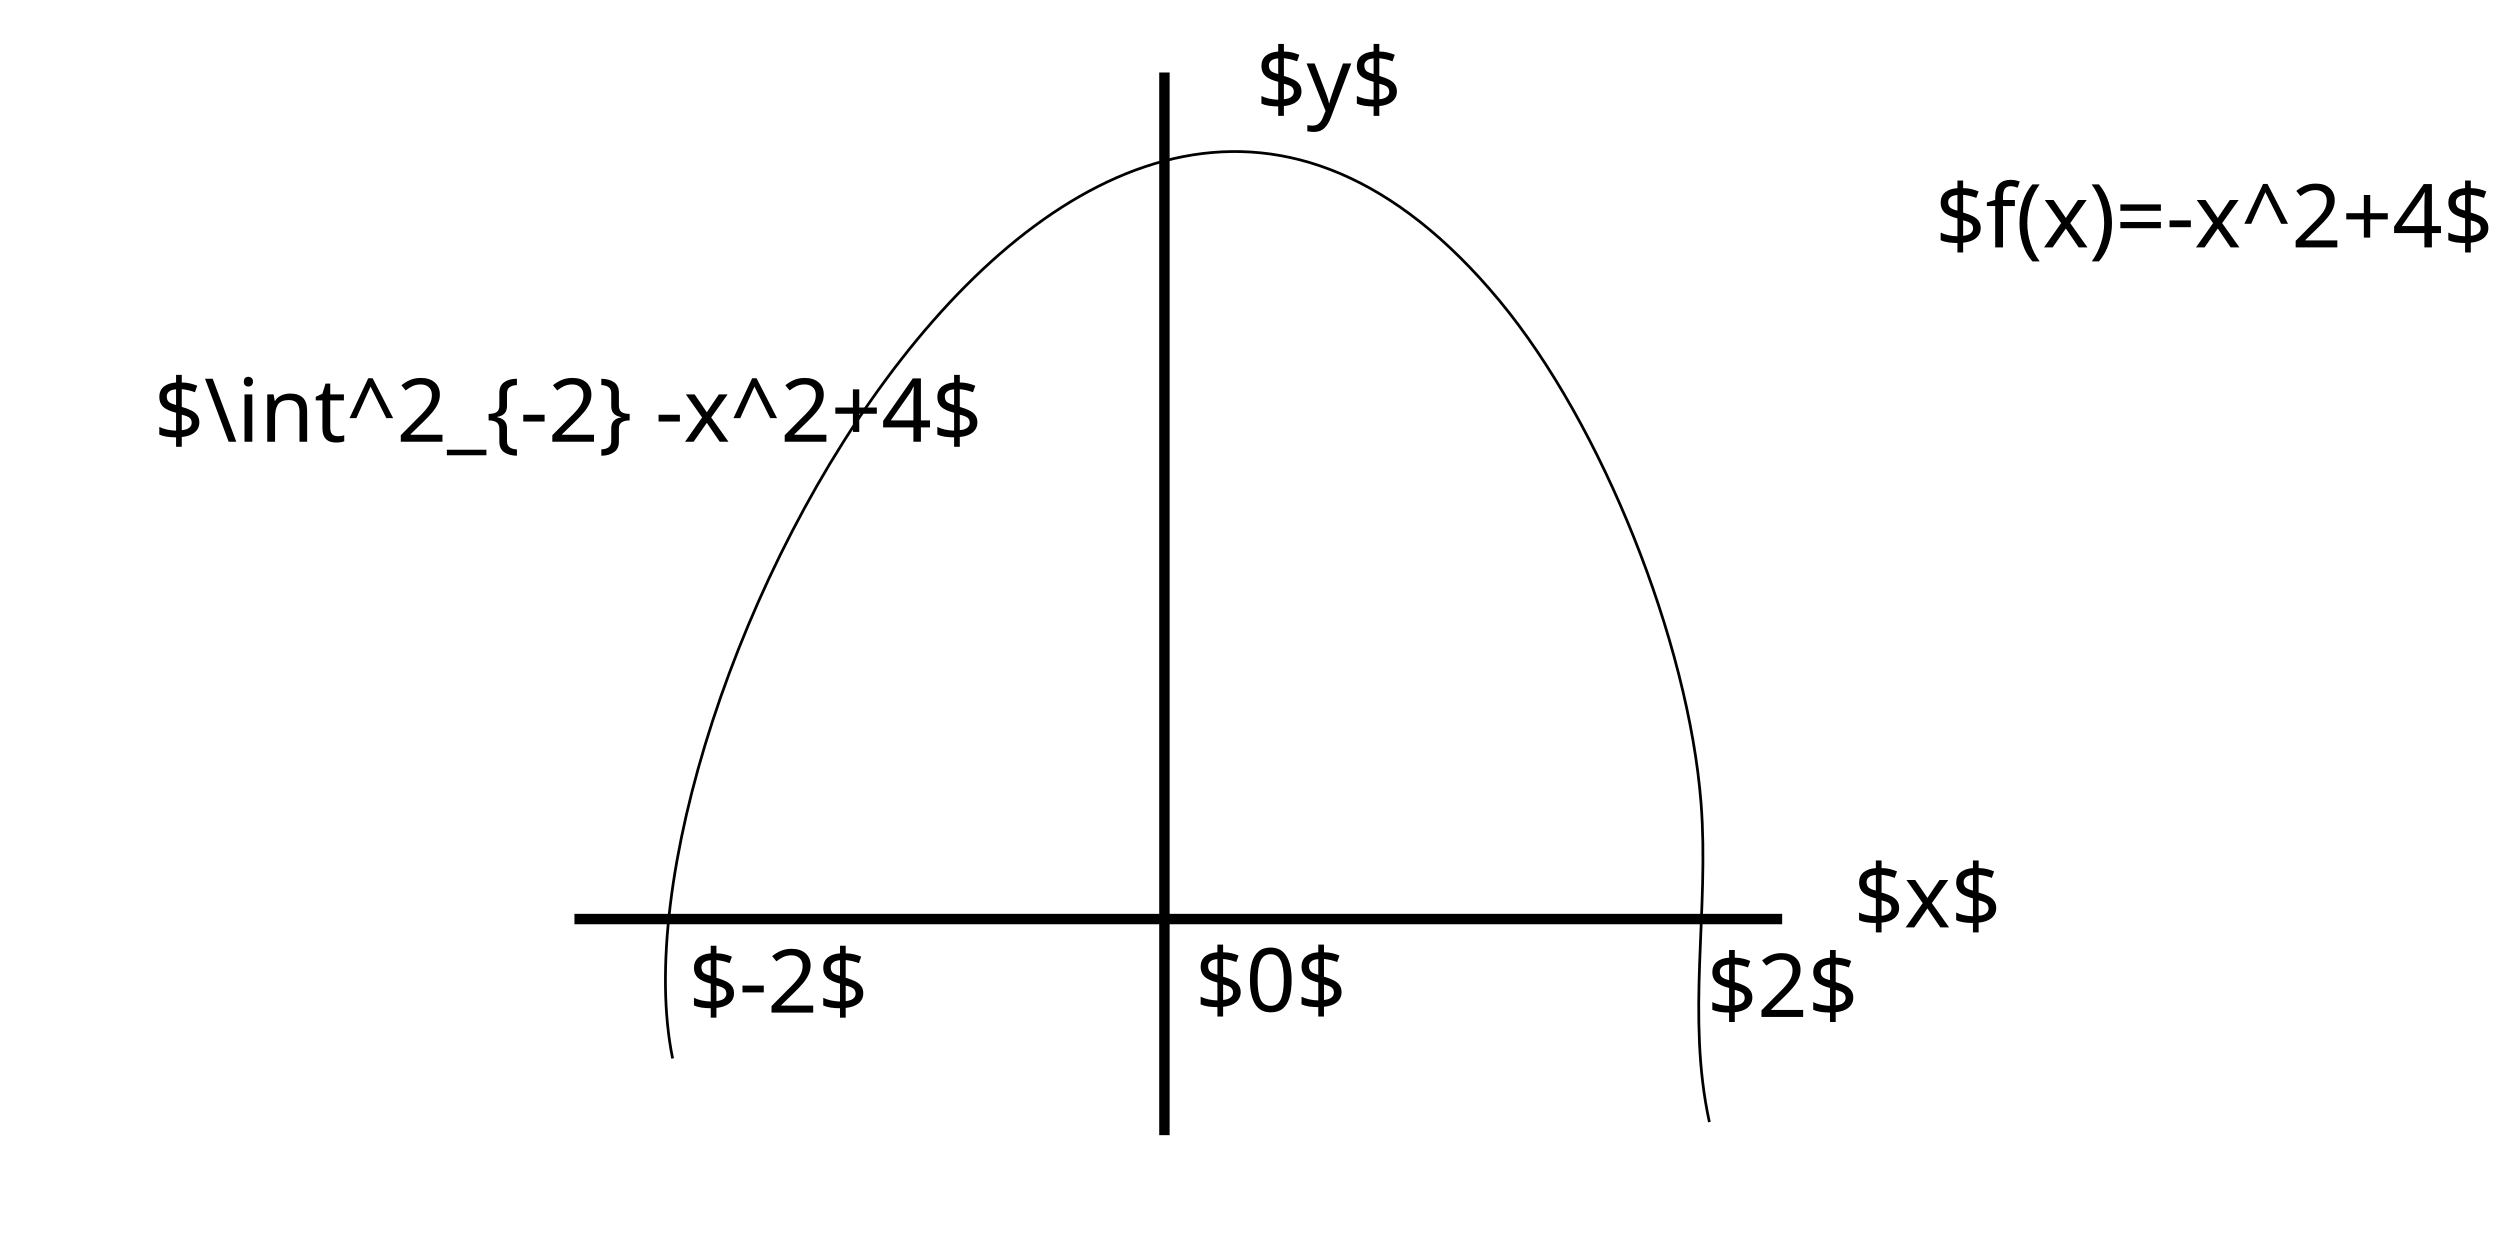
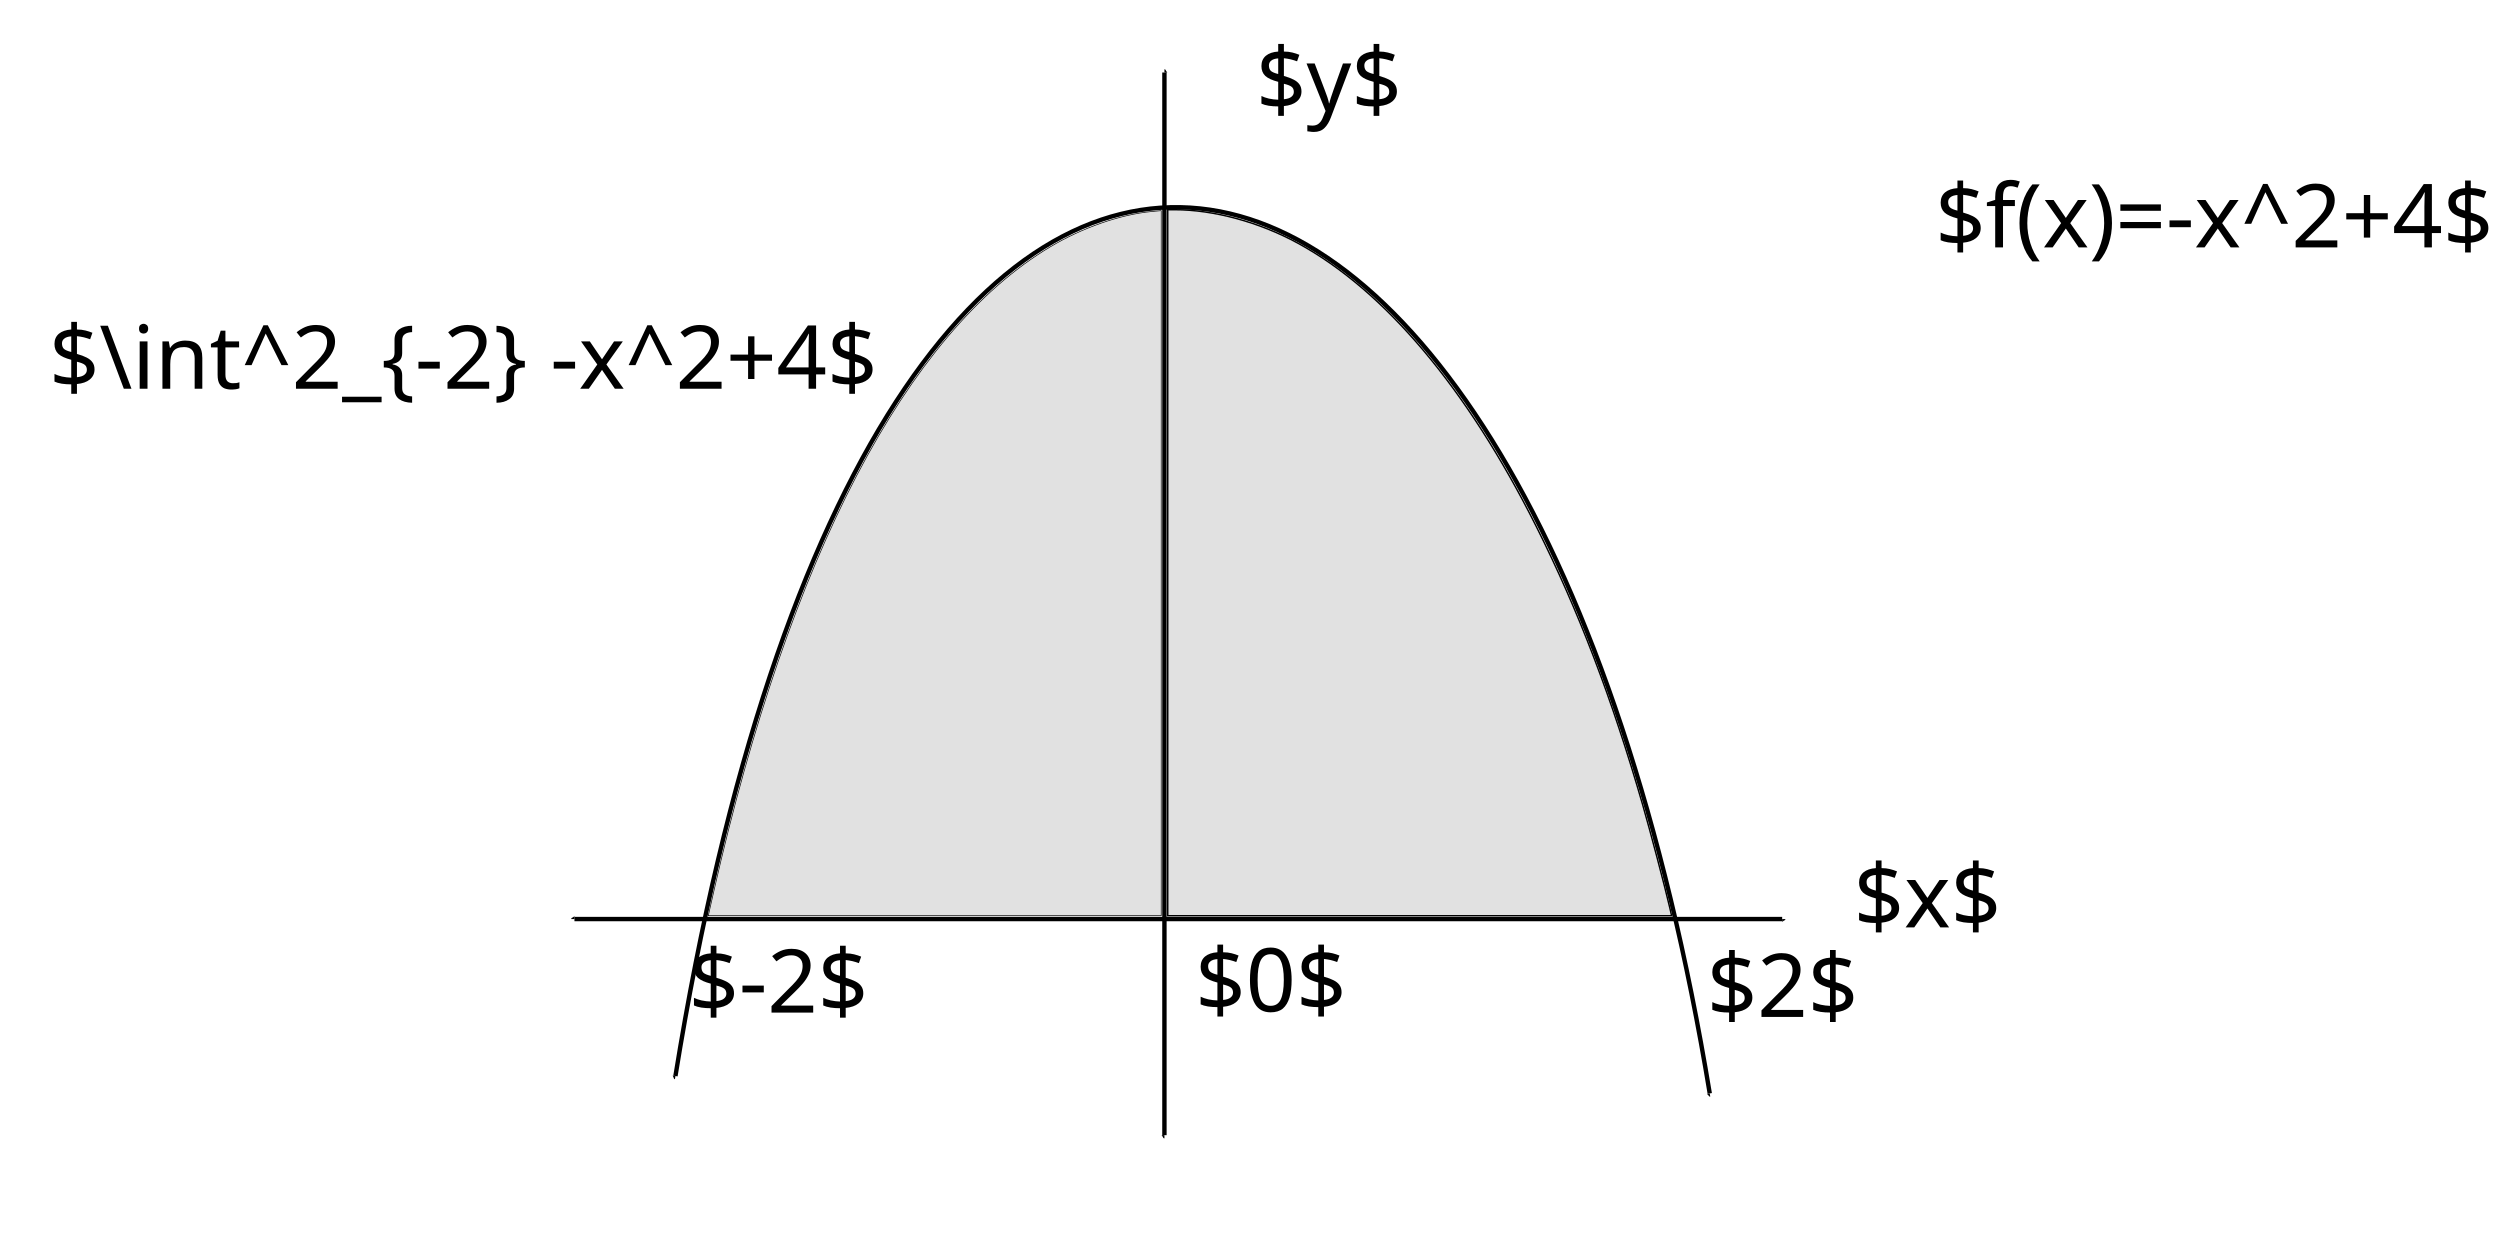
<svg xmlns="http://www.w3.org/2000/svg" width="240mm" height="120mm" viewBox="0 0 240 120" version="1.1" id="svg8">
  <defs id="defs2">
    <rect x="426.137" y="37.063" width="97.958" height="36.242" id="rect468" />
+     <marker id="marker-arrow-1.5923999999999998" orient="auto-start-reverse" refY="0" refX="0" markerHeight="1.69" markerWidth="0.911">
+       <g transform="scale(1.073399)" id="g486">
+         <path d="M -1.554,2.072 C -1.425,1.295 0,0.13 0.389,0 0,-0.13 -1.425,-1.295 -1.554,-2.072" style="fill:none;stroke:#000000;stroke-width:0.6;stroke-linecap:round;stroke-linejoin:round;stroke-miterlimit:10;stroke-dasharray:none;stroke-opacity:1" id="path484" />
+       </g>
+     </marker>
+     <marker id="marker-arrow-1.5923999999999998-3" orient="auto-start-reverse" refY="0" refX="0" markerHeight="1.690" markerWidth="0.911">
+       <g transform="scale(1.073399)" id="g529">
+         <path d="M -1.554,2.072 C -1.425,1.295 0,0.13 0.389,0 0,-0.13 -1.425,-1.295 -1.554,-2.072" style="fill:none;stroke:#000000;stroke-width:0.6;stroke-linecap:round;stroke-linejoin:round;stroke-miterlimit:10;stroke-dasharray:none;stroke-opacity:1" id="path527" />
+       </g>
+     </marker>
+     <marker id="marker-arrow-1.5923999999999998-6" orient="auto-start-reverse" refY="0" refX="0" markerHeight="1.690" markerWidth="0.911">
+       <g transform="scale(1.073399)" id="g560">
+         <path d="M -1.554,2.072 C -1.425,1.295 0,0.13 0.389,0 0,-0.13 -1.425,-1.295 -1.554,-2.072" style="fill:none;stroke:#000000;stroke-width:0.6;stroke-linecap:round;stroke-linejoin:round;stroke-miterlimit:10;stroke-dasharray:none;stroke-opacity:1" id="path558" />
+       </g>
+     </marker>
  </defs>
  <g id="layer1" transform="translate(0,-177)">
-     <path style="fill:none;stroke:#000000;stroke-width:1" d="M 111.785,183.96 V 285.975" id="path185" />
-     <path style="fill:none;stroke:#000000;stroke-width:1" d="M 55.147,265.229 H 171.088" id="path187" />
-     <path style="fill:none;stroke:#000000;stroke-width:0.265px;stroke-linecap:butt;stroke-linejoin:miter;stroke-opacity:1" d="m 64.573,278.616 c -6.897,-33.652 39.115,-121.249 79.359,-72.767 9.888,11.912 18.153,32.778 19.366,48.215 0.81,10.313 -1.429,20.452 0.803,30.655" id="path412" />
+     <path style="fill:none;stroke:black;stroke-width:0.421;fill-opacity:1;marker-end:url(#marker-arrow-1.5923999999999998);marker-start:url(#marker-arrow-1.5923999999999998);stroke-dasharray:none;stroke-opacity:1" d="M 111.785,183.96 V 285.975" id="path185" />
+     <path style="fill:none;stroke:black;stroke-width:0.421;fill-opacity:1;marker-end:url(#marker-arrow-1.5923999999999998);marker-start:url(#marker-arrow-1.5923999999999998);stroke-dasharray:none;stroke-opacity:1" d="M 55.147,265.229 H 171.088" id="path187" />
    <text xml:space="preserve" style="font-size:8.467px;font-family:nerd;-inkscape-font-specification:nerd;fill:#000000;fill-opacity:1;stroke:none;stroke-width:1" x="120.567" y="187.636" id="text1166">
      <tspan id="tspan1164" style="font-size:8.467px;stroke-width:1" x="120.567" y="187.636">$y$</tspan>
    </text>
    <text xml:space="preserve" style="font-size:8.467px;font-family:nerd;-inkscape-font-specification:nerd;fill:#000000;fill-opacity:1;stroke:none;stroke-width:1" x="177.94" y="266.026" id="text1170">
      <tspan id="tspan1168" style="stroke-width:1;font-size:8.467px" x="177.94" y="266.026">$x$</tspan>
    </text>
    <text xml:space="preserve" style="font-size:8.467px;font-family:nerd;-inkscape-font-specification:nerd;fill:#000000;fill-opacity:1;stroke:none;stroke-width:1" x="185.772" y="200.75" id="text1174">
      <tspan id="tspan1172" style="stroke-width:1;font-size:8.467px" x="185.772" y="200.75">$f(x)=-x^2+4$</tspan>
    </text>
    <text xml:space="preserve" style="font-size:8.467px;font-family:nerd;-inkscape-font-specification:nerd;fill:#000000;fill-opacity:1;stroke:none;stroke-width:1" x="114.731" y="274.107" id="text1178">
      <tspan id="tspan1176" style="font-size:8.467px;stroke-width:1" x="114.731" y="274.107">$0$</tspan>
    </text>
    <text xml:space="preserve" style="font-size:8.467px;font-family:nerd;-inkscape-font-specification:nerd;fill:#000000;fill-opacity:1;stroke:none;stroke-width:1" x="163.851" y="274.624" id="text1182">
      <tspan id="tspan1180" style="font-size:8.467px;stroke-width:1" x="163.851" y="274.624">$2$</tspan>
    </text>
    <text xml:space="preserve" style="font-size:8.467px;font-family:nerd;-inkscape-font-specification:nerd;fill:#000000;fill-opacity:1;stroke:none;stroke-width:1" x="66.09" y="274.212" id="text1236">
      <tspan id="tspan1234" style="font-size:8.467px;stroke-width:1" x="66.09" y="274.212">$-2$</tspan>
    </text>
-     <text xml:space="preserve" style="font-size:8.467px;font-family:nerd;-inkscape-font-specification:nerd;fill:#000000;fill-opacity:1;stroke:none;stroke-width:1" x="14.761" y="219.406" id="text1240">
-       <tspan id="tspan1238" style="font-size:8.467px;stroke-width:1" x="14.761" y="219.406">$\int^2_{-2} -x^2+4$</tspan>
+     <text xml:space="preserve" style="font-size:8.467px;font-family:nerd;-inkscape-font-specification:nerd;fill:#000000;fill-opacity:1;stroke:none;stroke-width:1" x="4.698" y="214.32" id="text1240">
+       <tspan id="tspan1238" style="font-size:8.467px;stroke-width:1" x="4.698" y="214.32">$\int^2_{-2} -x^2+4$</tspan>
    </text>
+     <path style="font-variation-settings:normal;opacity:1;vector-effect:none;fill:none;fill-opacity:1;stroke:#000000;stroke-width:0.421;stroke-linecap:butt;stroke-linejoin:miter;stroke-miterlimit:4;stroke-dasharray:none;stroke-dashoffset:0;stroke-opacity:1;-inkscape-stroke:none;marker-start:url(#marker-arrow-1.5923999999999998);marker-end:url(#marker-arrow-1.5923999999999998);stop-color:#000000;stop-opacity:1" d="M 64.842,280.299 C 84.075,161.274 146.815,176.674 164.136,281.969" id="path482" />
+     <path style="fill:black;fill-opacity:0.12;stroke:black;stroke-width:0.531;stroke-dasharray:none;stroke-opacity:1;marker-start:none;marker-end:none" d="M 423.697,204.168 V 76.091 l 2.481,3.95e-4 c 14.159,0.002 30.655,4.474 44.688,12.114 31.529,17.164 61.349,52.577 86.506,102.731 15.281,30.465 27.495,62.41 38.646,101.082 2.767,9.596 8.1,29.852 9.814,37.275 l 0.682,2.954 h -91.409 -91.409 z" id="path671" transform="matrix(0.2645833,0,0,0.2645833,0,177)" />
+     <path style="fill:#000000;fill-opacity:0.12;stroke:#000000;stroke-width:0.251;stroke-dasharray:none;stroke-opacity:1;marker-start:none;marker-end:none" d="M 259.05,323.148 C 286.494,202.009 328.912,120.773 380.996,89.606 392.645,82.636 406.516,77.805 417.927,76.744 l 3.406,-0.317 v 127.909 127.909 h -82.172 -82.172 z" id="path748" transform="matrix(0.2645833,0,0,0.2645833,0,177)" />
  </g>
</svg>
